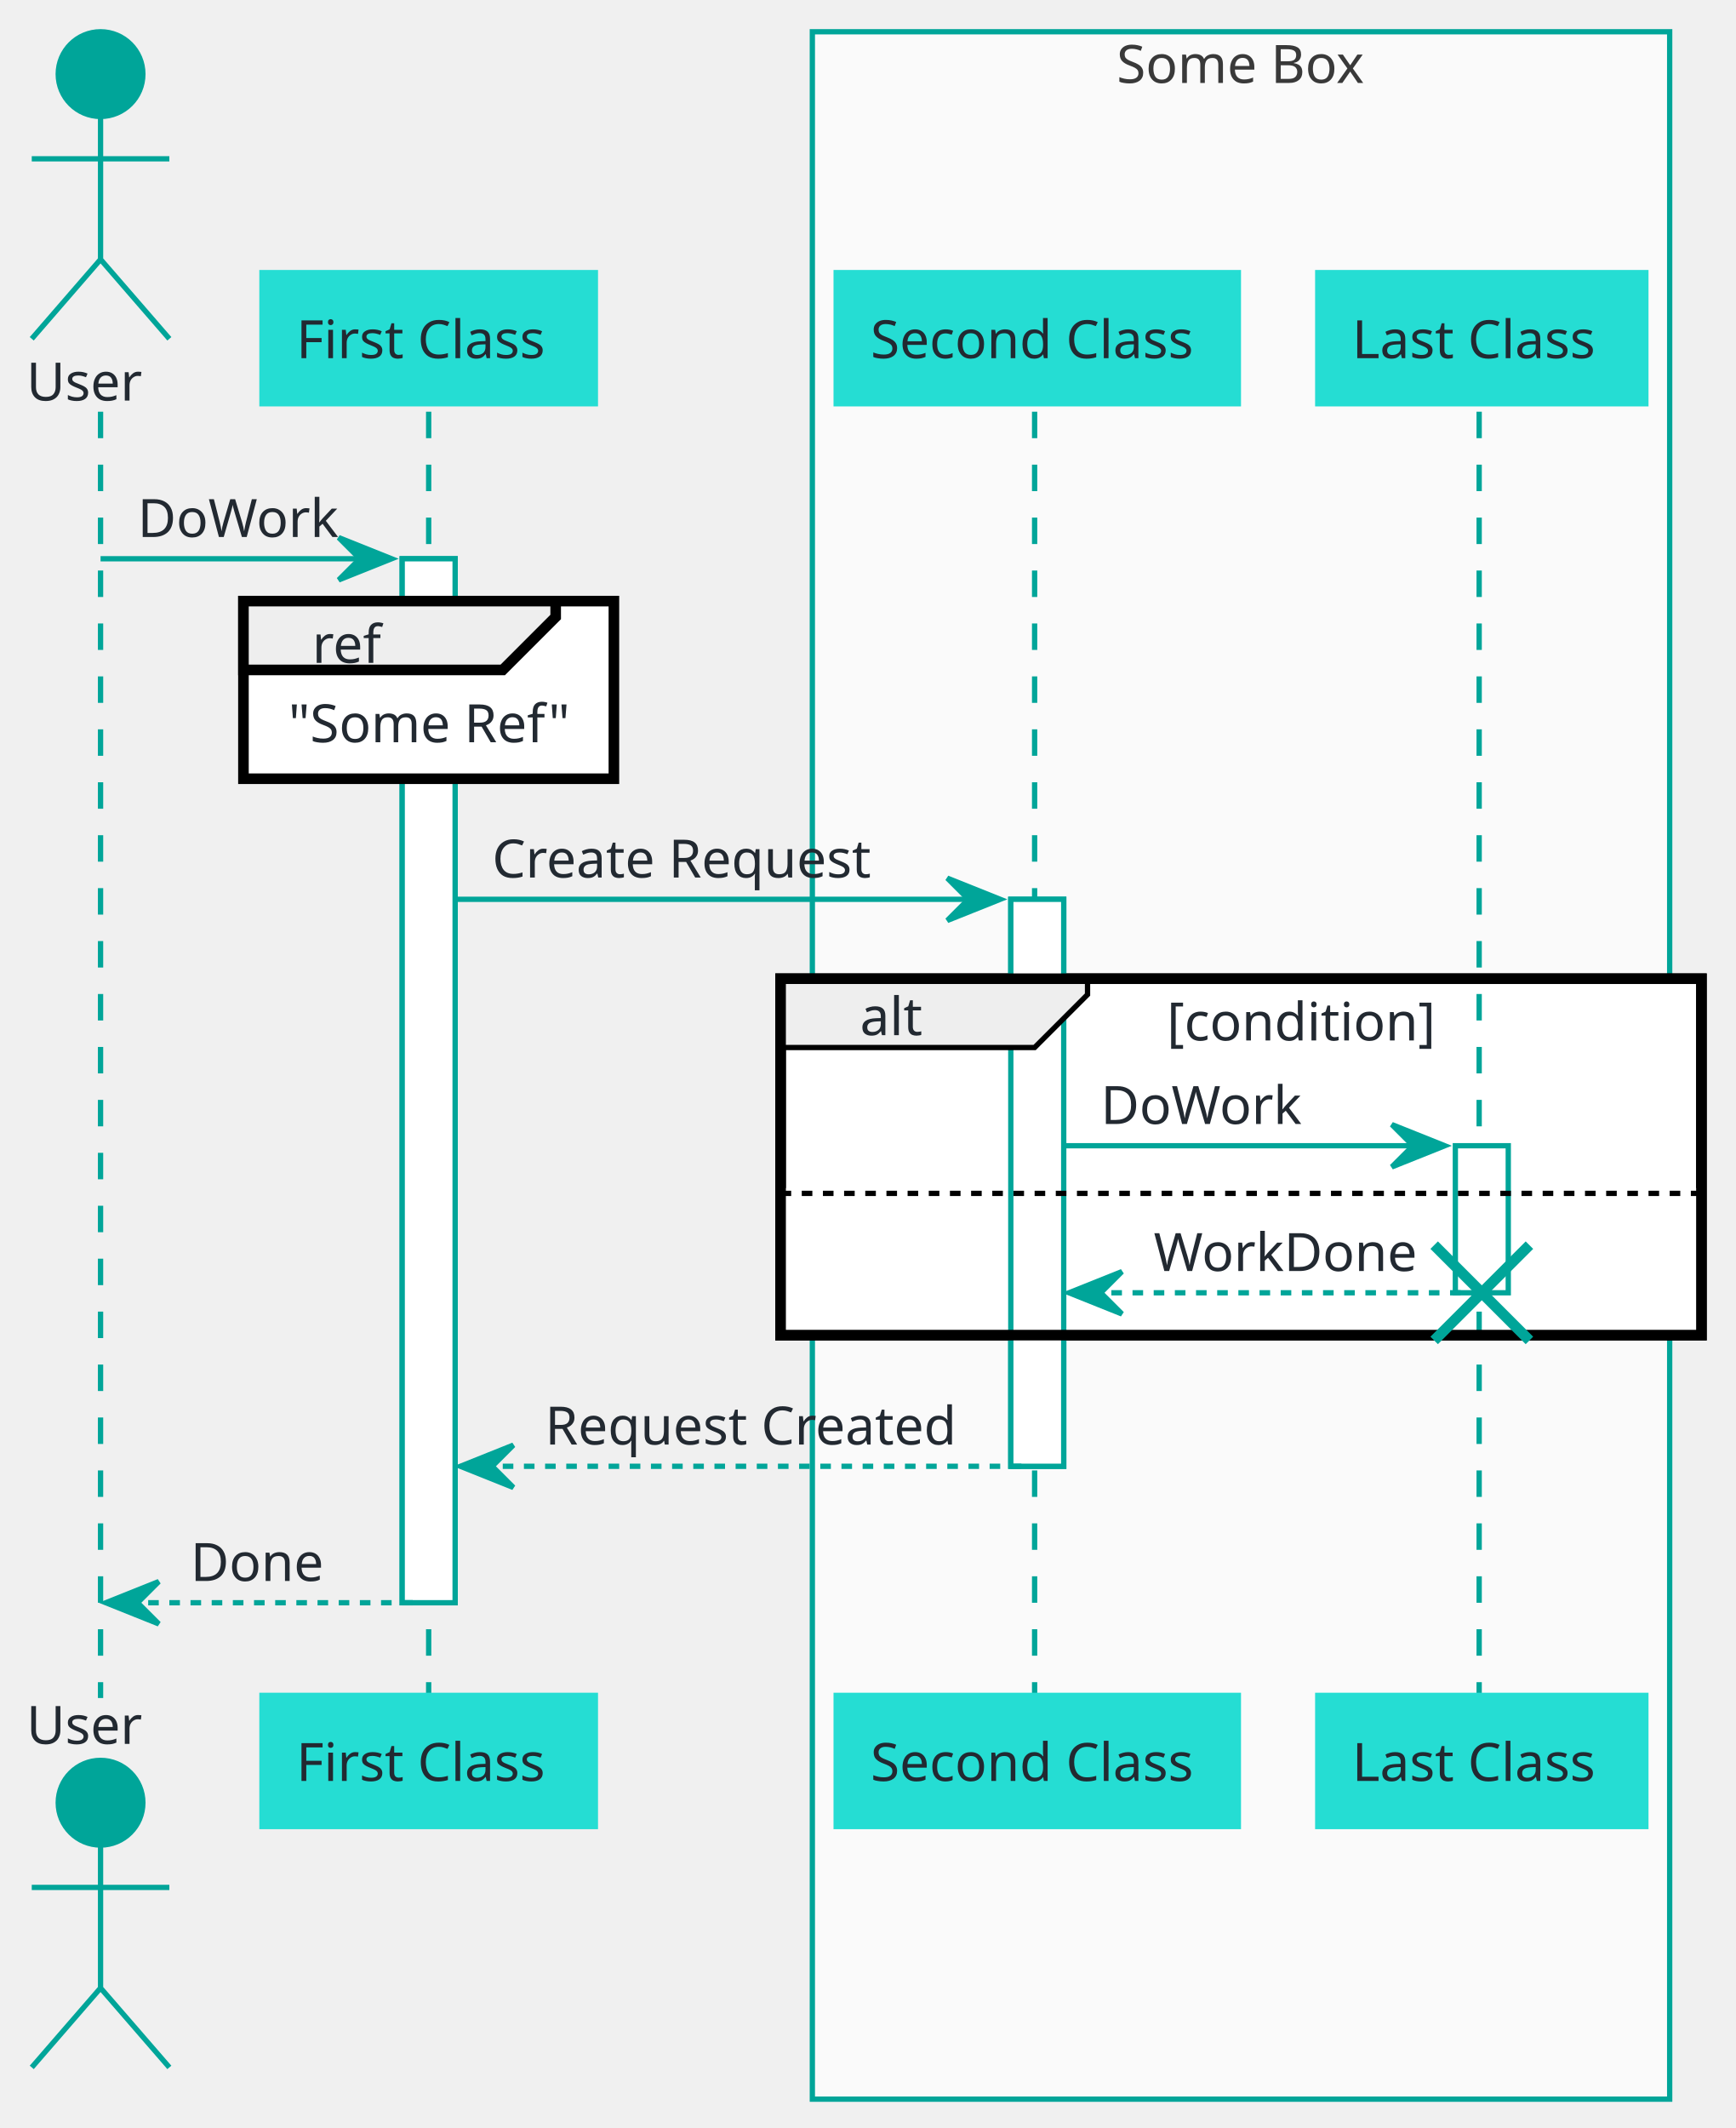
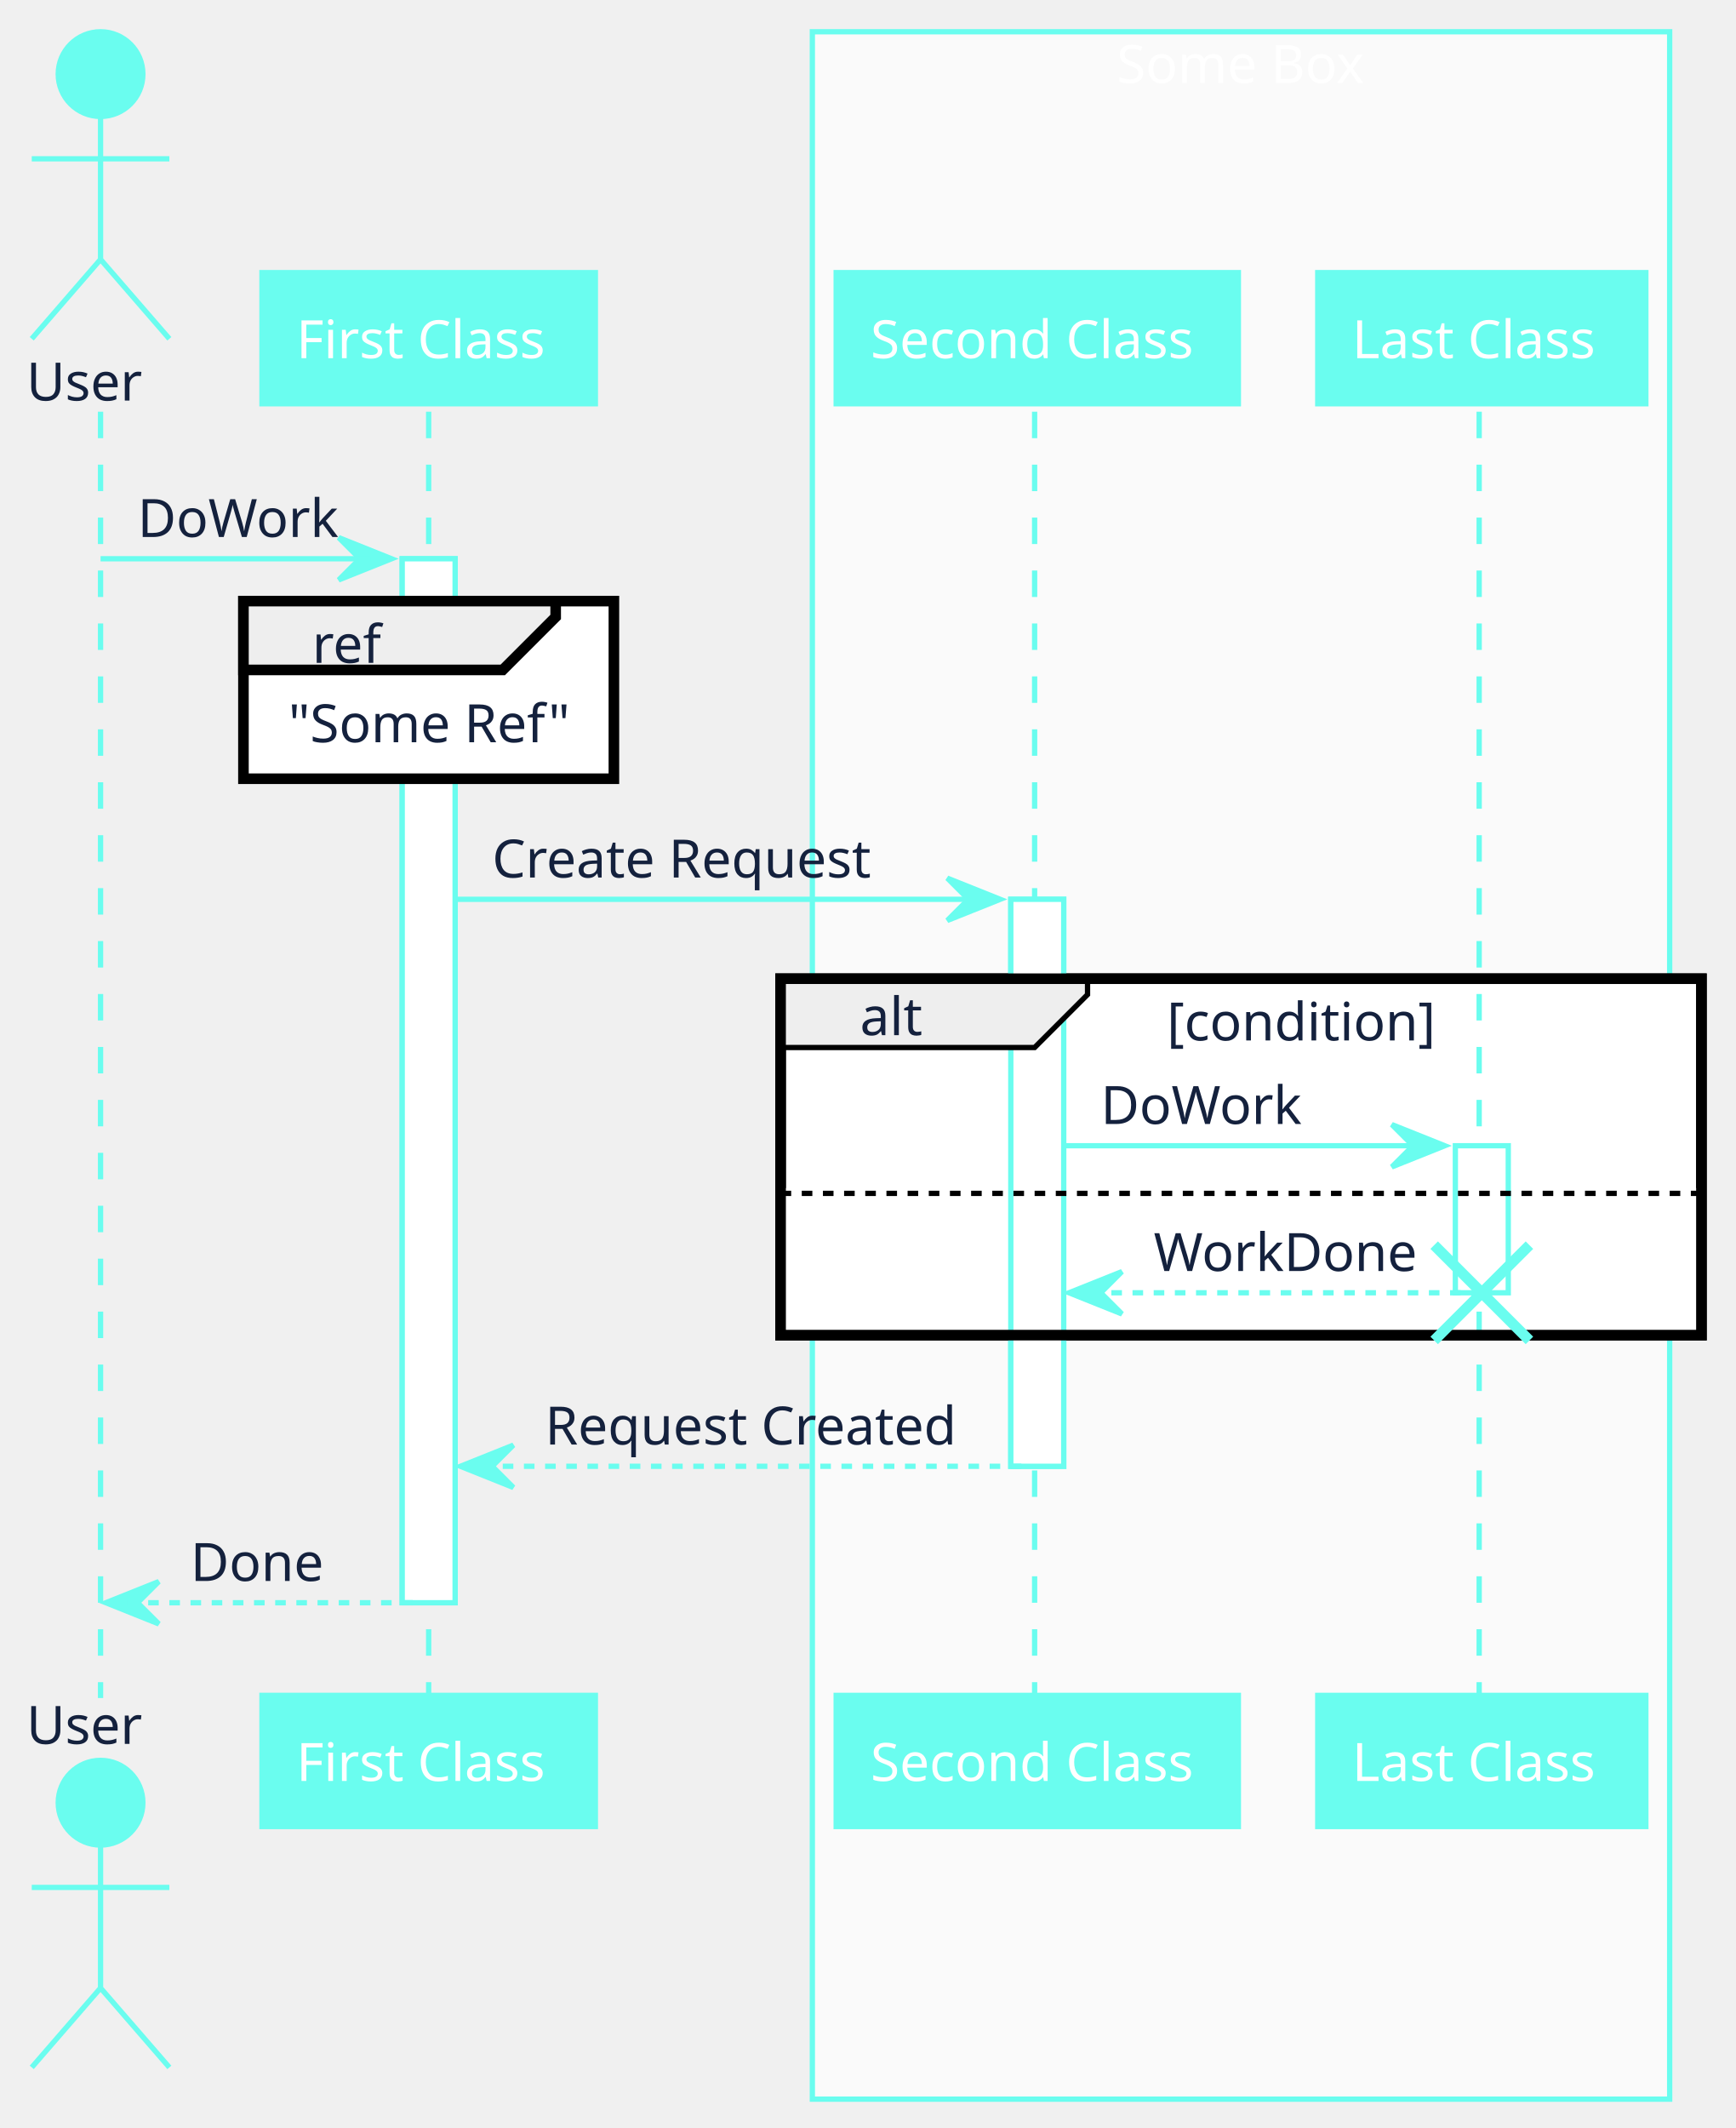
<svg xmlns="http://www.w3.org/2000/svg" contentScriptType="application/ecmascript" contentStyleType="text/css" height="402px" preserveAspectRatio="none" style="width:328px;height:402px;" version="1.1" viewBox="0 0 328 402" width="328px" zoomAndPan="magnify">
  <defs />
  <g>
-     <rect fill="#FAFAFA" height="390.551" style="stroke:#00A599;stroke-width:1.0;" width="162" x="153.5" y="6" />
-     <text fill="#393939" font-family="'Titilluim'" font-size="10" lengthAdjust="spacing" textLength="47" x="211" y="15.668">Some Box</text>
-     <rect fill="#FFFFFF" height="197.219" style="stroke:#00A599;stroke-width:1.0;" width="10" x="76" y="105.555" />
-     <rect fill="#FFFFFF" height="107.109" style="stroke:#00A599;stroke-width:1.0;" width="10" x="191" y="169.887" />
-     <rect fill="#FFFFFF" height="27.777" style="stroke:#00A599;stroke-width:1.0;" width="10" x="275" y="216.441" />
+     <rect fill="#FAFAFA" height="390.551" style="stroke:#6AFDEF;stroke-width:1.0;" width="162" x="153.5" y="6" />
+     <text fill="#FFFFFF" font-family="'Titillium Web'" font-size="10" lengthAdjust="spacing" textLength="47" x="211" y="15.668">Some Box</text>
+     <rect fill="#FFFFFF" height="197.219" style="stroke:#6AFDEF;stroke-width:1.0;" width="10" x="76" y="105.555" />
+     <rect fill="#FFFFFF" height="107.109" style="stroke:#6AFDEF;stroke-width:1.0;" width="10" x="191" y="169.887" />
+     <rect fill="#FFFFFF" height="27.777" style="stroke:#6AFDEF;stroke-width:1.0;" width="10" x="275" y="216.441" />
    <rect fill="#FFFFFF" height="67.332" style="stroke:#000000;stroke-width:2.0;" width="174" x="147.5" y="184.887" />
    <rect fill="#FFFFFF" height="27.777" style="stroke:none;stroke-width:1.0;" width="174" x="147.5" y="224.441" />
-     <line style="stroke:#00A599;stroke-width:1.0;stroke-dasharray:5.0,5.0;" x1="19" x2="19" y1="77.777" y2="320.773" />
-     <line style="stroke:#00A599;stroke-width:1.0;stroke-dasharray:5.0,5.0;" x1="81" x2="81" y1="77.777" y2="320.773" />
-     <line style="stroke:#00A599;stroke-width:1.0;stroke-dasharray:5.0,5.0;" x1="195.5" x2="195.5" y1="77.777" y2="320.773" />
-     <line style="stroke:#00A599;stroke-width:1.0;stroke-dasharray:5.0,5.0;" x1="279.5" x2="279.5" y1="77.777" y2="320.773" />
-     <text fill="#222931" font-family="'Titilluim'" font-size="10" lengthAdjust="spacing" textLength="22" x="5" y="75.668">User</text>
-     <ellipse cx="19" cy="14" fill="#00A599" rx="8" ry="8" style="stroke:#00A599;stroke-width:1.0;" />
-     <path d="M19,22 L19,49 M6,30 L32,30 M19,49 L6,64 M19,49 L32,64 " fill="none" style="stroke:#00A599;stroke-width:1.0;" />
-     <text fill="#222931" font-family="'Titilluim'" font-size="10" lengthAdjust="spacing" textLength="22" x="5" y="329.441">User</text>
-     <ellipse cx="19" cy="340.551" fill="#00A599" rx="8" ry="8" style="stroke:#00A599;stroke-width:1.0;" />
-     <path d="M19,348.551 L19,375.551 M6,356.551 L32,356.551 M19,375.551 L6,390.551 M19,375.551 L32,390.551 " fill="none" style="stroke:#00A599;stroke-width:1.0;" />
-     <rect fill="#25DDD3" height="25.777" style="stroke:#FFFFFF;stroke-width:0.0;" width="64" x="49" y="51" />
-     <text fill="#222931" font-family="'Titilluim'" font-size="10" lengthAdjust="spacing" textLength="50" x="56" y="67.668">First Class</text>
-     <rect fill="#25DDD3" height="25.777" style="stroke:#FFFFFF;stroke-width:0.0;" width="64" x="49" y="319.773" />
-     <text fill="#222931" font-family="'Titilluim'" font-size="10" lengthAdjust="spacing" textLength="50" x="56" y="336.441">First Class</text>
-     <rect fill="#25DDD3" height="25.777" style="stroke:#FFFFFF;stroke-width:0.0;" width="77" x="157.5" y="51" />
-     <text fill="#222931" font-family="'Titilluim'" font-size="10" lengthAdjust="spacing" textLength="63" x="164.5" y="67.668">Second Class</text>
-     <rect fill="#25DDD3" height="25.777" style="stroke:#FFFFFF;stroke-width:0.0;" width="77" x="157.5" y="319.773" />
-     <text fill="#222931" font-family="'Titilluim'" font-size="10" lengthAdjust="spacing" textLength="63" x="164.5" y="336.441">Second Class</text>
-     <rect fill="#25DDD3" height="25.777" style="stroke:#FFFFFF;stroke-width:0.0;" width="63" x="248.5" y="51" />
-     <text fill="#222931" font-family="'Titilluim'" font-size="10" lengthAdjust="spacing" textLength="49" x="255.5" y="67.668">Last Class</text>
-     <rect fill="#25DDD3" height="25.777" style="stroke:#FFFFFF;stroke-width:0.0;" width="63" x="248.5" y="319.773" />
-     <text fill="#222931" font-family="'Titilluim'" font-size="10" lengthAdjust="spacing" textLength="49" x="255.5" y="336.441">Last Class</text>
-     <rect fill="#FFFFFF" height="197.219" style="stroke:#00A599;stroke-width:1.0;" width="10" x="76" y="105.555" />
-     <rect fill="#FFFFFF" height="107.109" style="stroke:#00A599;stroke-width:1.0;" width="10" x="191" y="169.887" />
-     <rect fill="#FFFFFF" height="27.777" style="stroke:#00A599;stroke-width:1.0;" width="10" x="275" y="216.441" />
-     <polygon fill="#00A599" points="64,101.555,74,105.555,64,109.555,68,105.555" style="stroke:#00A599;stroke-width:1.0;" />
-     <line style="stroke:#00A599;stroke-width:1.0;" x1="19" x2="70" y1="105.555" y2="105.555" />
-     <text fill="#222931" font-family="'Titilluim'" font-size="10" lengthAdjust="spacing" textLength="38" x="26" y="101.445">DoWork</text>
+     <line style="stroke:#6AFDEF;stroke-width:1.0;stroke-dasharray:5.0,5.0;" x1="19" x2="19" y1="77.777" y2="320.773" />
+     <line style="stroke:#6AFDEF;stroke-width:1.0;stroke-dasharray:5.0,5.0;" x1="81" x2="81" y1="77.777" y2="320.773" />
+     <line style="stroke:#6AFDEF;stroke-width:1.0;stroke-dasharray:5.0,5.0;" x1="195.5" x2="195.5" y1="77.777" y2="320.773" />
+     <line style="stroke:#6AFDEF;stroke-width:1.0;stroke-dasharray:5.0,5.0;" x1="279.5" x2="279.5" y1="77.777" y2="320.773" />
+     <text fill="#14213D" font-family="'Titillium Web'" font-size="10" lengthAdjust="spacing" textLength="22" x="5" y="75.668">User</text>
+     <ellipse cx="19" cy="14" fill="#6AFDEF" rx="8" ry="8" style="stroke:#6AFDEF;stroke-width:1.0;" />
+     <path d="M19,22 L19,49 M6,30 L32,30 M19,49 L6,64 M19,49 L32,64 " fill="none" style="stroke:#6AFDEF;stroke-width:1.0;" />
+     <text fill="#14213D" font-family="'Titillium Web'" font-size="10" lengthAdjust="spacing" textLength="22" x="5" y="329.441">User</text>
+     <ellipse cx="19" cy="340.551" fill="#6AFDEF" rx="8" ry="8" style="stroke:#6AFDEF;stroke-width:1.0;" />
+     <path d="M19,348.551 L19,375.551 M6,356.551 L32,356.551 M19,375.551 L6,390.551 M19,375.551 L32,390.551 " fill="none" style="stroke:#6AFDEF;stroke-width:1.0;" />
+     <rect fill="#6AFDEF" height="25.777" style="stroke:#FFFFFF;stroke-width:0.0;" width="64" x="49" y="51" />
+     <text fill="#FFFFFF" font-family="'Titillium Web'" font-size="10" lengthAdjust="spacing" textLength="50" x="56" y="67.668">First Class</text>
+     <rect fill="#6AFDEF" height="25.777" style="stroke:#FFFFFF;stroke-width:0.0;" width="64" x="49" y="319.773" />
+     <text fill="#FFFFFF" font-family="'Titillium Web'" font-size="10" lengthAdjust="spacing" textLength="50" x="56" y="336.441">First Class</text>
+     <rect fill="#6AFDEF" height="25.777" style="stroke:#FFFFFF;stroke-width:0.0;" width="77" x="157.5" y="51" />
+     <text fill="#FFFFFF" font-family="'Titillium Web'" font-size="10" lengthAdjust="spacing" textLength="63" x="164.5" y="67.668">Second Class</text>
+     <rect fill="#6AFDEF" height="25.777" style="stroke:#FFFFFF;stroke-width:0.0;" width="77" x="157.5" y="319.773" />
+     <text fill="#FFFFFF" font-family="'Titillium Web'" font-size="10" lengthAdjust="spacing" textLength="63" x="164.5" y="336.441">Second Class</text>
+     <rect fill="#6AFDEF" height="25.777" style="stroke:#FFFFFF;stroke-width:0.0;" width="63" x="248.5" y="51" />
+     <text fill="#FFFFFF" font-family="'Titillium Web'" font-size="10" lengthAdjust="spacing" textLength="49" x="255.5" y="67.668">Last Class</text>
+     <rect fill="#6AFDEF" height="25.777" style="stroke:#FFFFFF;stroke-width:0.0;" width="63" x="248.5" y="319.773" />
+     <text fill="#FFFFFF" font-family="'Titillium Web'" font-size="10" lengthAdjust="spacing" textLength="49" x="255.5" y="336.441">Last Class</text>
+     <rect fill="#FFFFFF" height="197.219" style="stroke:#6AFDEF;stroke-width:1.0;" width="10" x="76" y="105.555" />
+     <rect fill="#FFFFFF" height="107.109" style="stroke:#6AFDEF;stroke-width:1.0;" width="10" x="191" y="169.887" />
+     <rect fill="#FFFFFF" height="27.777" style="stroke:#6AFDEF;stroke-width:1.0;" width="10" x="275" y="216.441" />
+     <polygon fill="#6AFDEF" points="64,101.555,74,105.555,64,109.555,68,105.555" style="stroke:#6AFDEF;stroke-width:1.0;" />
+     <line style="stroke:#6AFDEF;stroke-width:1.0;" x1="19" x2="70" y1="105.555" y2="105.555" />
+     <text fill="#14213D" font-family="'Titillium Web'" font-size="10" lengthAdjust="spacing" textLength="38" x="26" y="101.445">DoWork</text>
    <rect fill="#FFFFFF" height="33.555" style="stroke:#000000;stroke-width:2.0;" width="70" x="46" y="113.555" />
    <polygon fill="#EEEEEE" points="46,113.555,105,113.555,105,116.555,95,126.555,46,126.555,46,113.555" style="stroke:#000000;stroke-width:2.0;" />
-     <text fill="#222931" font-family="'Titilluim'" font-size="10" lengthAdjust="spacing" textLength="14" x="59" y="125.223">ref</text>
-     <text fill="#222931" font-family="'Titilluim'" font-size="10" lengthAdjust="spacing" textLength="53" x="54.5" y="140.223">"Some Ref"</text>
-     <polygon fill="#00A599" points="179,165.887,189,169.887,179,173.887,183,169.887" style="stroke:#00A599;stroke-width:1.0;" />
-     <line style="stroke:#00A599;stroke-width:1.0;" x1="86" x2="185" y1="169.887" y2="169.887" />
-     <text fill="#222931" font-family="'Titilluim'" font-size="10" lengthAdjust="spacing" textLength="75" x="93" y="165.777">Create Request</text>
+     <text fill="#14213D" font-family="'Titillium Web'" font-size="10" lengthAdjust="spacing" textLength="14" x="59" y="125.223">ref</text>
+     <text fill="#14213D" font-family="'Titillium Web'" font-size="10" lengthAdjust="spacing" textLength="53" x="54.5" y="140.223">"Some Ref"</text>
+     <polygon fill="#6AFDEF" points="179,165.887,189,169.887,179,173.887,183,169.887" style="stroke:#6AFDEF;stroke-width:1.0;" />
+     <line style="stroke:#6AFDEF;stroke-width:1.0;" x1="86" x2="185" y1="169.887" y2="169.887" />
+     <text fill="#14213D" font-family="'Titillium Web'" font-size="10" lengthAdjust="spacing" textLength="75" x="93" y="165.777">Create Request</text>
    <path d="M147.5,184.887 L205.5,184.887 L205.5,187.887 L195.5,197.887 L147.5,197.887 L147.5,184.887 " fill="#EEEEEE" style="stroke:#000000;stroke-width:1.0;" />
    <rect fill="none" height="67.332" style="stroke:#000000;stroke-width:2.0;" width="174" x="147.5" y="184.887" />
-     <text fill="#222931" font-family="'Titilluim'" font-size="10" lengthAdjust="spacing" textLength="13" x="162.5" y="195.555">alt</text>
-     <text fill="#222931" font-family="'Titilluim'" font-size="10" lengthAdjust="spacing" textLength="51" x="220.5" y="196.555">[condition]</text>
-     <polygon fill="#00A599" points="263,212.441,273,216.441,263,220.441,267,216.441" style="stroke:#00A599;stroke-width:1.0;" />
-     <line style="stroke:#00A599;stroke-width:1.0;" x1="201" x2="269" y1="216.441" y2="216.441" />
-     <text fill="#222931" font-family="'Titilluim'" font-size="10" lengthAdjust="spacing" textLength="38" x="208" y="212.332">DoWork</text>
+     <text fill="#14213D" font-family="'Titillium Web'" font-size="10" lengthAdjust="spacing" textLength="13" x="162.5" y="195.555">alt</text>
+     <text fill="#14213D" font-family="'Titillium Web'" font-size="10" lengthAdjust="spacing" textLength="51" x="220.5" y="196.555">[condition]</text>
+     <polygon fill="#6AFDEF" points="263,212.441,273,216.441,263,220.441,267,216.441" style="stroke:#6AFDEF;stroke-width:1.0;" />
+     <line style="stroke:#6AFDEF;stroke-width:1.0;" x1="201" x2="269" y1="216.441" y2="216.441" />
+     <text fill="#14213D" font-family="'Titillium Web'" font-size="10" lengthAdjust="spacing" textLength="38" x="208" y="212.332">DoWork</text>
    <line style="stroke:#000000;stroke-width:1.0;stroke-dasharray:2.0,2.0;" x1="147.5" x2="321.5" y1="225.441" y2="225.441" />
-     <polygon fill="#00A599" points="212,240.219,202,244.219,212,248.219,208,244.219" style="stroke:#00A599;stroke-width:1.0;" />
-     <line style="stroke:#00A599;stroke-width:1.0;stroke-dasharray:2.0,2.0;" x1="206" x2="279" y1="244.219" y2="244.219" />
-     <text fill="#222931" font-family="'Titilluim'" font-size="10" lengthAdjust="spacing" textLength="50" x="218" y="240.109">WorkDone</text>
-     <line style="stroke:#00A599;stroke-width:2.0;" x1="271" x2="289" y1="235.219" y2="253.219" />
-     <line style="stroke:#00A599;stroke-width:2.0;" x1="271" x2="289" y1="253.219" y2="235.219" />
-     <polygon fill="#00A599" points="97,272.996,87,276.996,97,280.996,93,276.996" style="stroke:#00A599;stroke-width:1.0;" />
-     <line style="stroke:#00A599;stroke-width:1.0;stroke-dasharray:2.0,2.0;" x1="91" x2="195" y1="276.996" y2="276.996" />
-     <text fill="#222931" font-family="'Titilluim'" font-size="10" lengthAdjust="spacing" textLength="81" x="103" y="272.887">Request Created</text>
-     <polygon fill="#00A599" points="30,298.773,20,302.773,30,306.773,26,302.773" style="stroke:#00A599;stroke-width:1.0;" />
-     <line style="stroke:#00A599;stroke-width:1.0;stroke-dasharray:2.0,2.0;" x1="24" x2="80" y1="302.773" y2="302.773" />
-     <text fill="#222931" font-family="'Titilluim'" font-size="10" lengthAdjust="spacing" textLength="25" x="36" y="298.664">Done</text>
+     <polygon fill="#6AFDEF" points="212,240.219,202,244.219,212,248.219,208,244.219" style="stroke:#6AFDEF;stroke-width:1.0;" />
+     <line style="stroke:#6AFDEF;stroke-width:1.0;stroke-dasharray:2.0,2.0;" x1="206" x2="279" y1="244.219" y2="244.219" />
+     <text fill="#14213D" font-family="'Titillium Web'" font-size="10" lengthAdjust="spacing" textLength="50" x="218" y="240.109">WorkDone</text>
+     <line style="stroke:#6AFDEF;stroke-width:2.0;" x1="271" x2="289" y1="235.219" y2="253.219" />
+     <line style="stroke:#6AFDEF;stroke-width:2.0;" x1="271" x2="289" y1="253.219" y2="235.219" />
+     <polygon fill="#6AFDEF" points="97,272.996,87,276.996,97,280.996,93,276.996" style="stroke:#6AFDEF;stroke-width:1.0;" />
+     <line style="stroke:#6AFDEF;stroke-width:1.0;stroke-dasharray:2.0,2.0;" x1="91" x2="195" y1="276.996" y2="276.996" />
+     <text fill="#14213D" font-family="'Titillium Web'" font-size="10" lengthAdjust="spacing" textLength="81" x="103" y="272.887">Request Created</text>
+     <polygon fill="#6AFDEF" points="30,298.773,20,302.773,30,306.773,26,302.773" style="stroke:#6AFDEF;stroke-width:1.0;" />
+     <line style="stroke:#6AFDEF;stroke-width:1.0;stroke-dasharray:2.0,2.0;" x1="24" x2="80" y1="302.773" y2="302.773" />
+     <text fill="#14213D" font-family="'Titillium Web'" font-size="10" lengthAdjust="spacing" textLength="25" x="36" y="298.664">Done</text>
  </g>
</svg>
